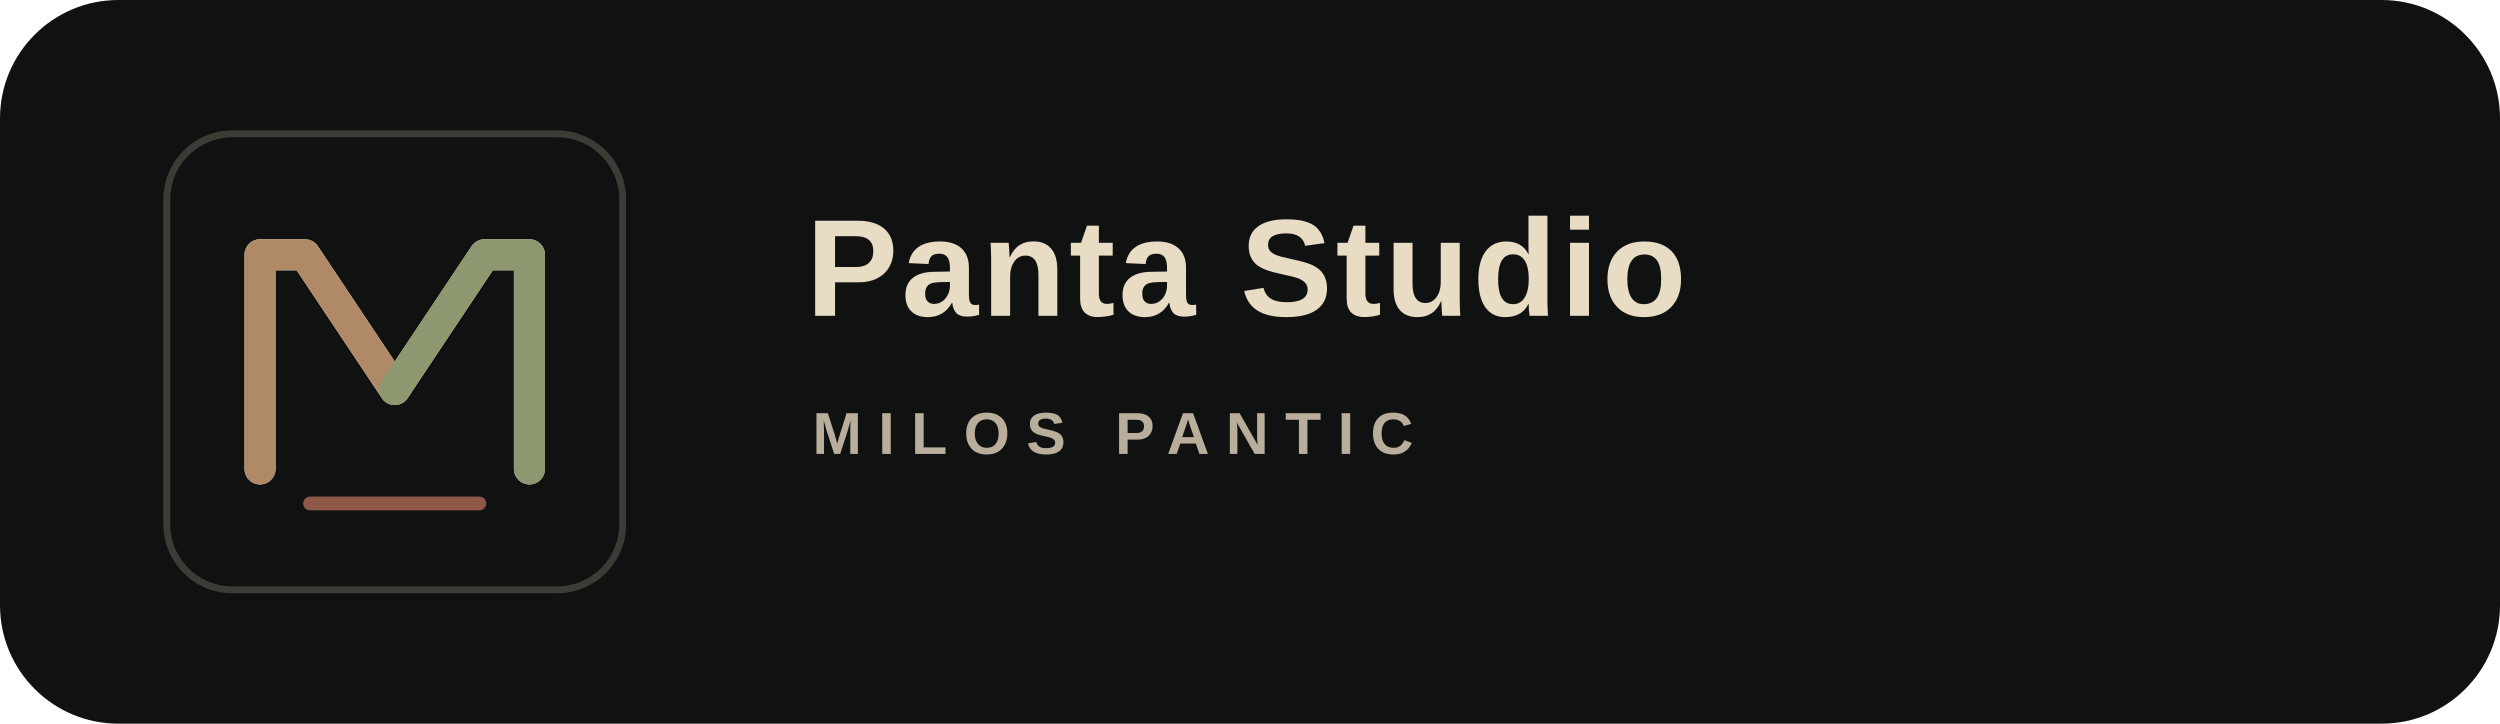
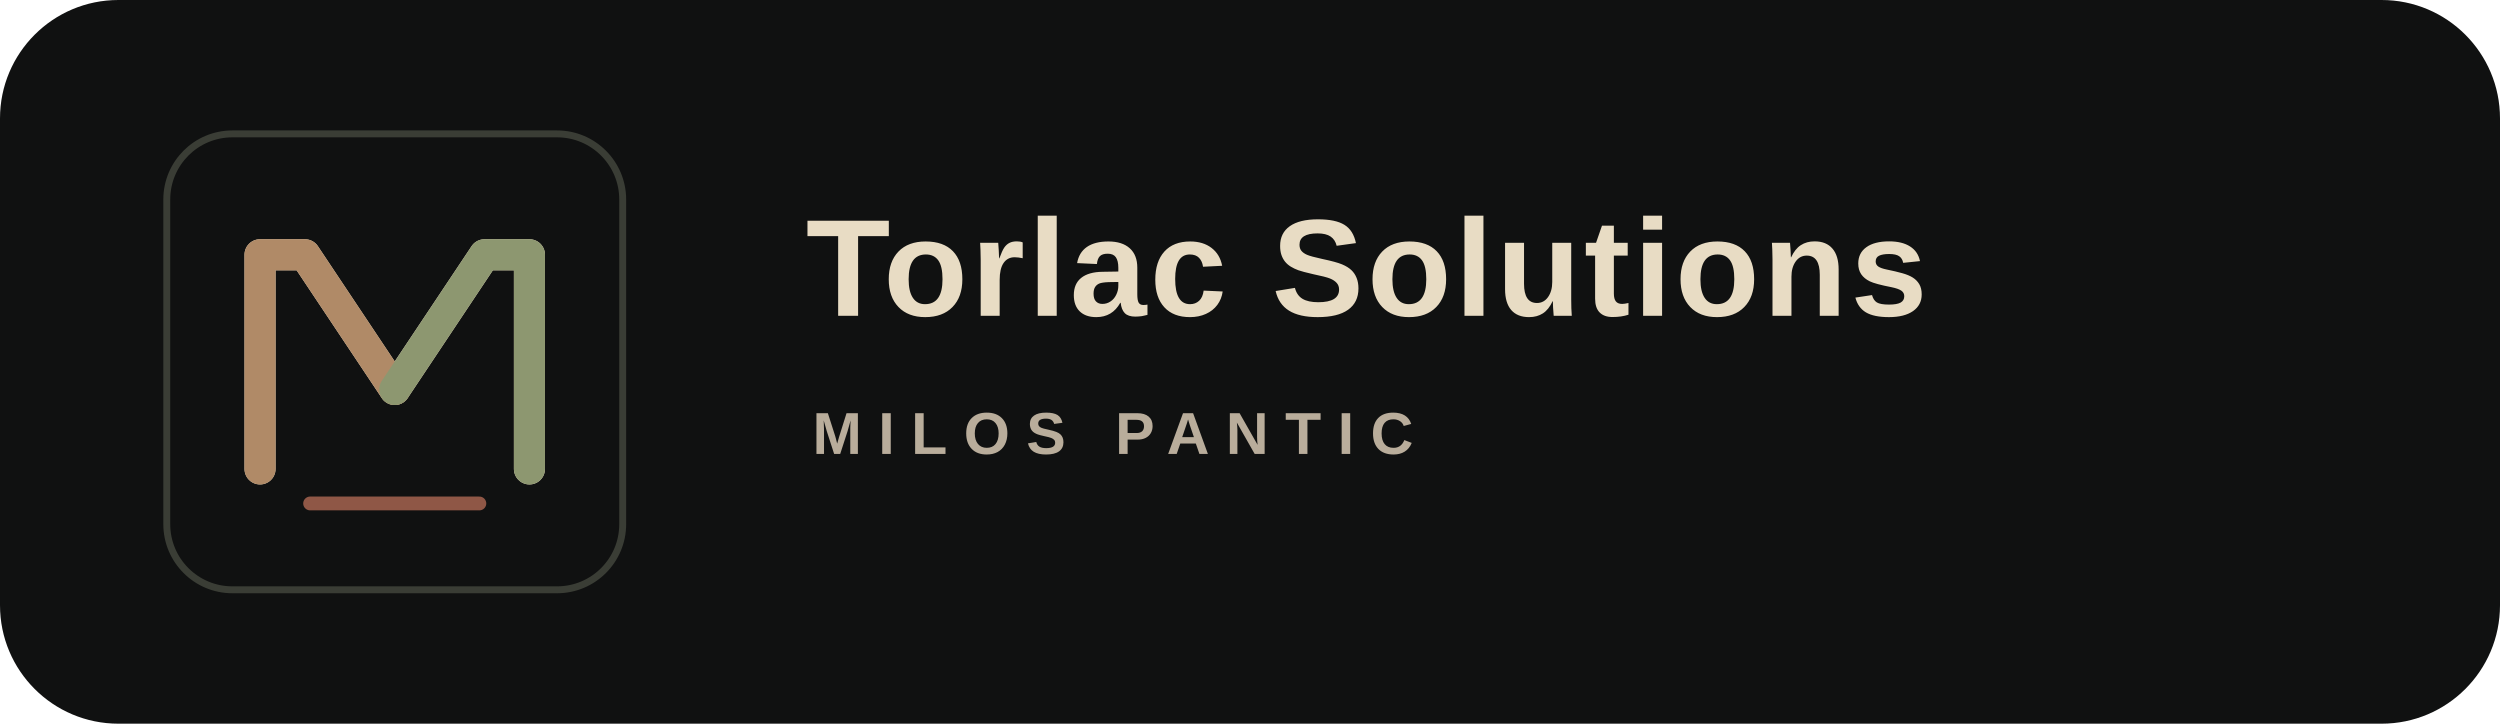
<svg xmlns="http://www.w3.org/2000/svg" width="760" height="220" viewBox="0 0 760 220" fill="none">
  <rect width="760" height="220" rx="36" fill="#101111" />
  <g transform="translate(36 26) scale(.525)">
    <rect width="320" height="320" rx="52" fill="#101111" />
    <rect x="28" y="28" width="264" height="264" rx="38" stroke="#3A3D35" stroke-width="4" />
    <path d="M82 222V98H108L160 176L212 98H238V222" stroke="#E8DCC4" stroke-width="18" stroke-linecap="round" stroke-linejoin="round" />
    <path d="M82 222V98H108L160 176" stroke="#B08A67" stroke-width="18" stroke-linecap="round" stroke-linejoin="round" />
    <path d="M160 176L212 98H238V222" stroke="#8D9770" stroke-width="18" stroke-linecap="round" stroke-linejoin="round" />
    <path d="M111 242H209" stroke="#8F5746" stroke-width="8" stroke-linecap="round" />
  </g>
-   <text x="245" y="96" fill="#E8DCC4" font-family="Arial, sans-serif" font-size="42" font-weight="700" letter-spacing="1">Panta Studio</text>
+   <text x="245" y="96" fill="#E8DCC4" font-family="Arial, sans-serif" font-size="42" font-weight="700" letter-spacing="1">Torlac Solutions</text>
  <text x="247" y="138" fill="#B9AD9B" font-family="Arial, sans-serif" font-size="18" font-weight="700" letter-spacing="5">MILOS PANTIC</text>
</svg>
